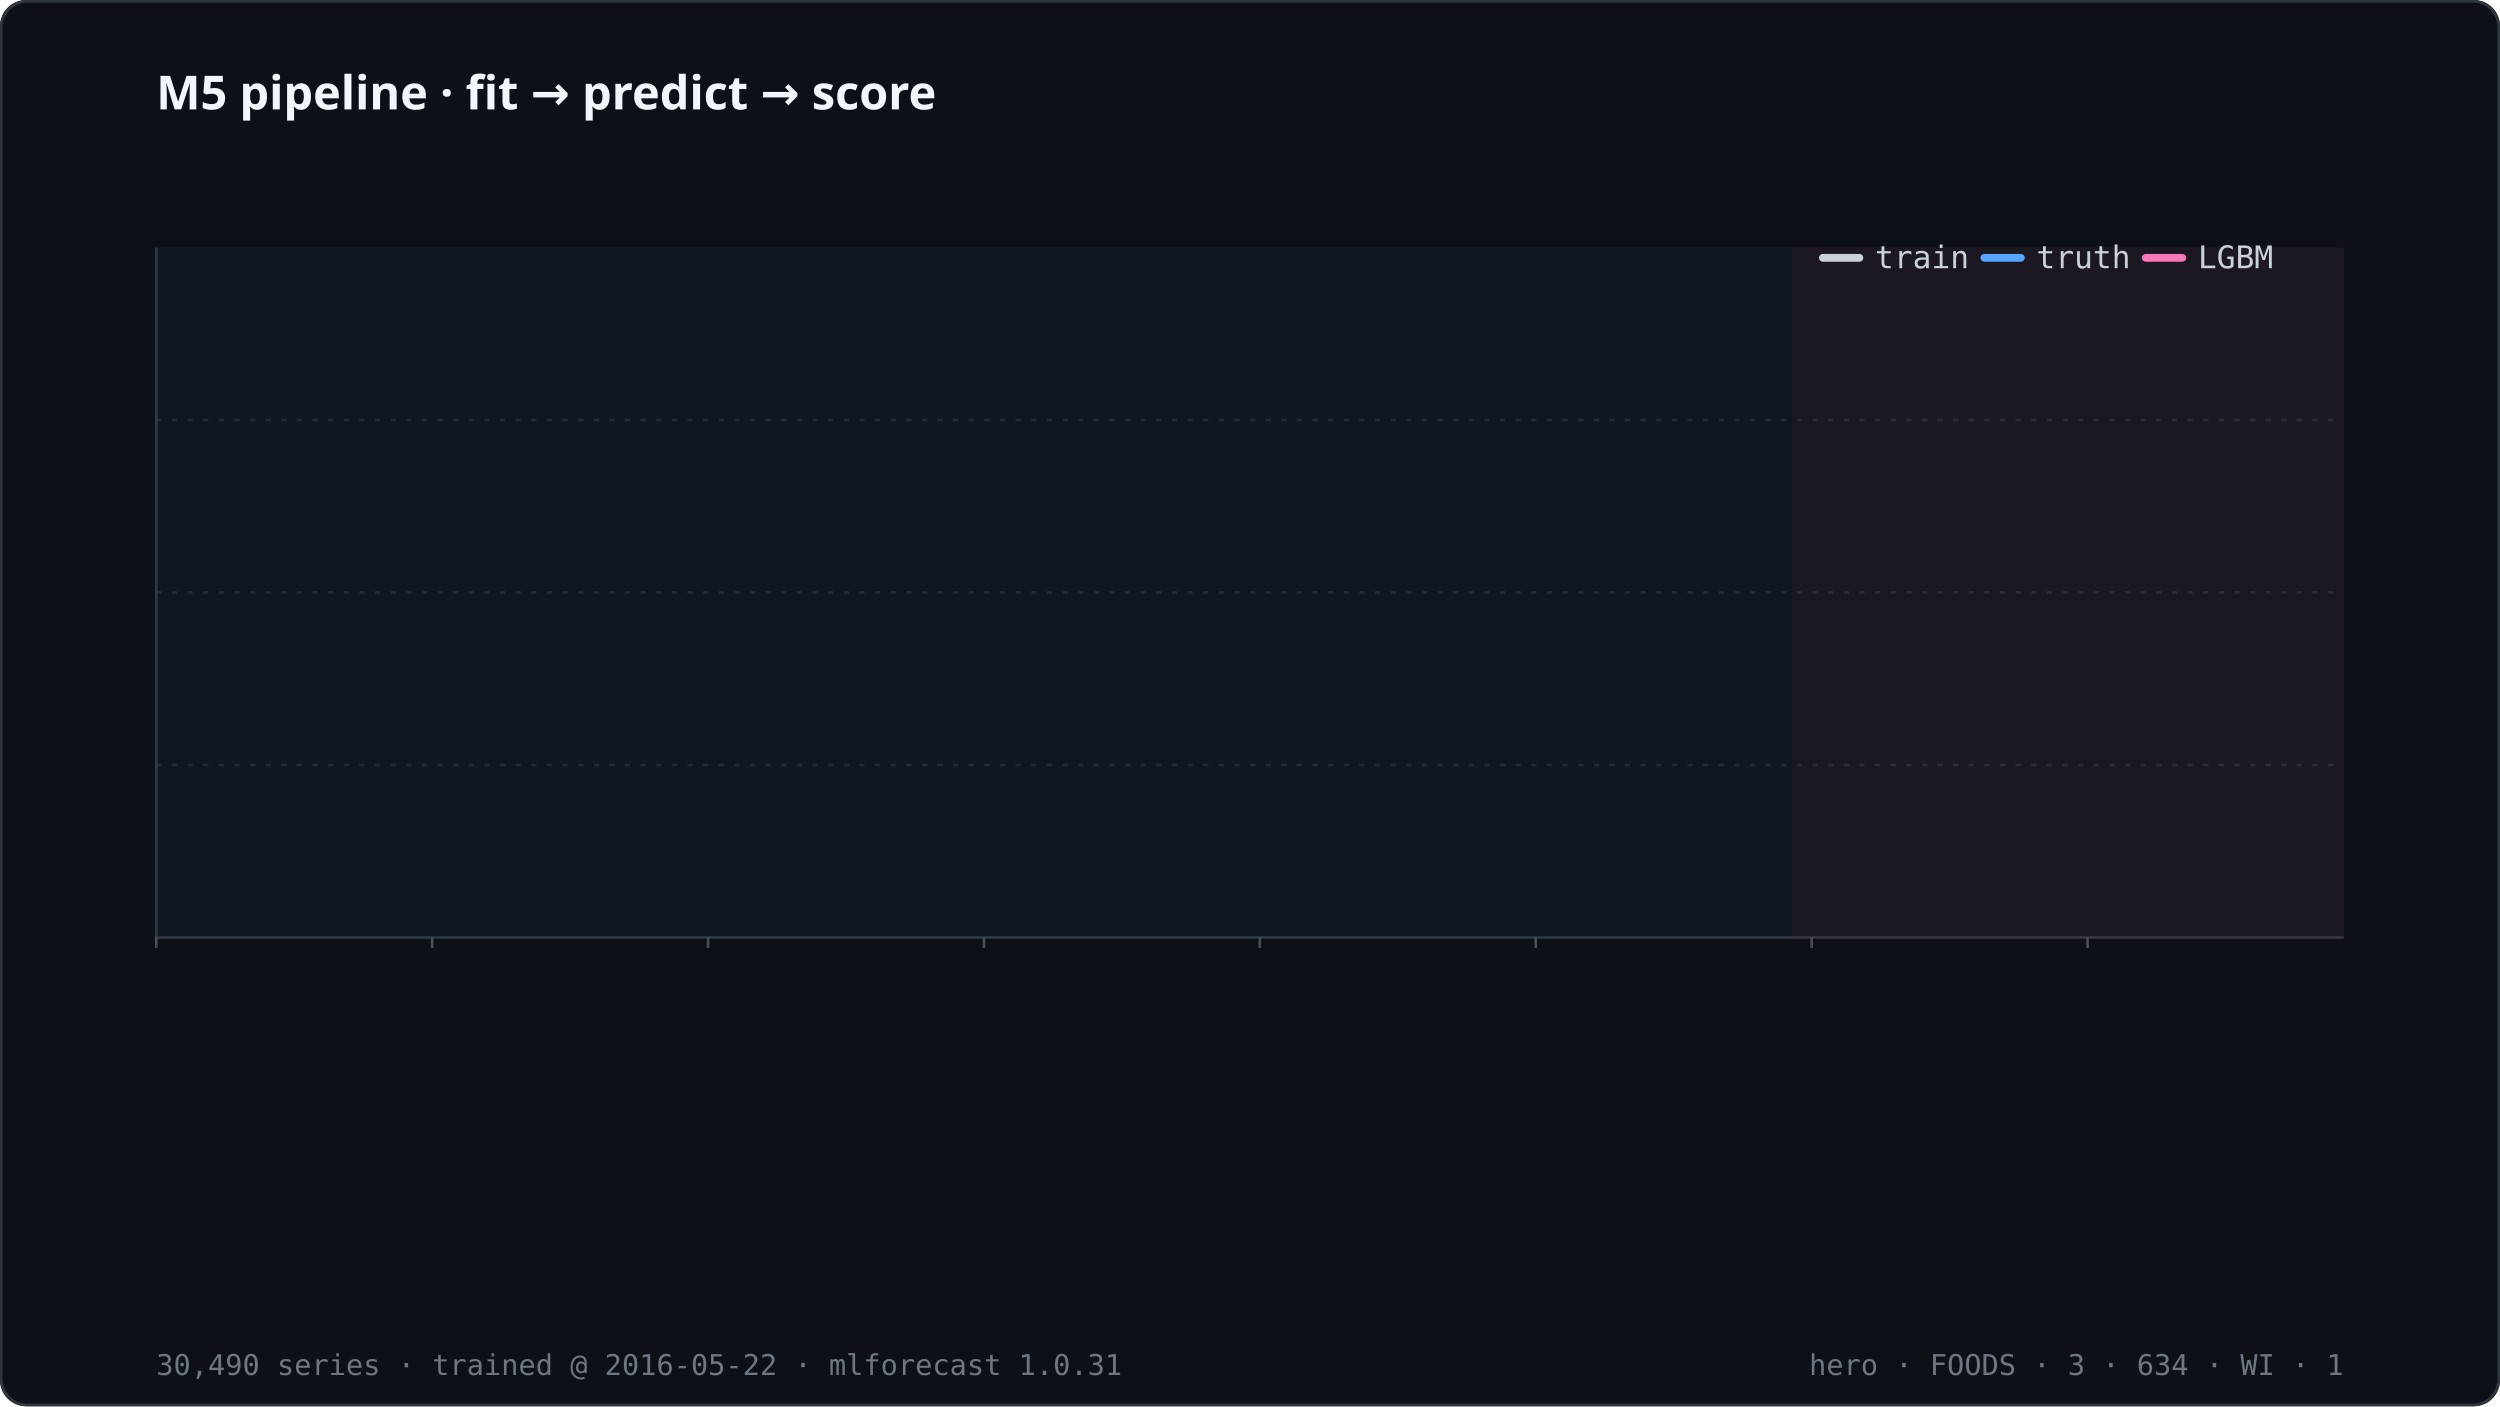
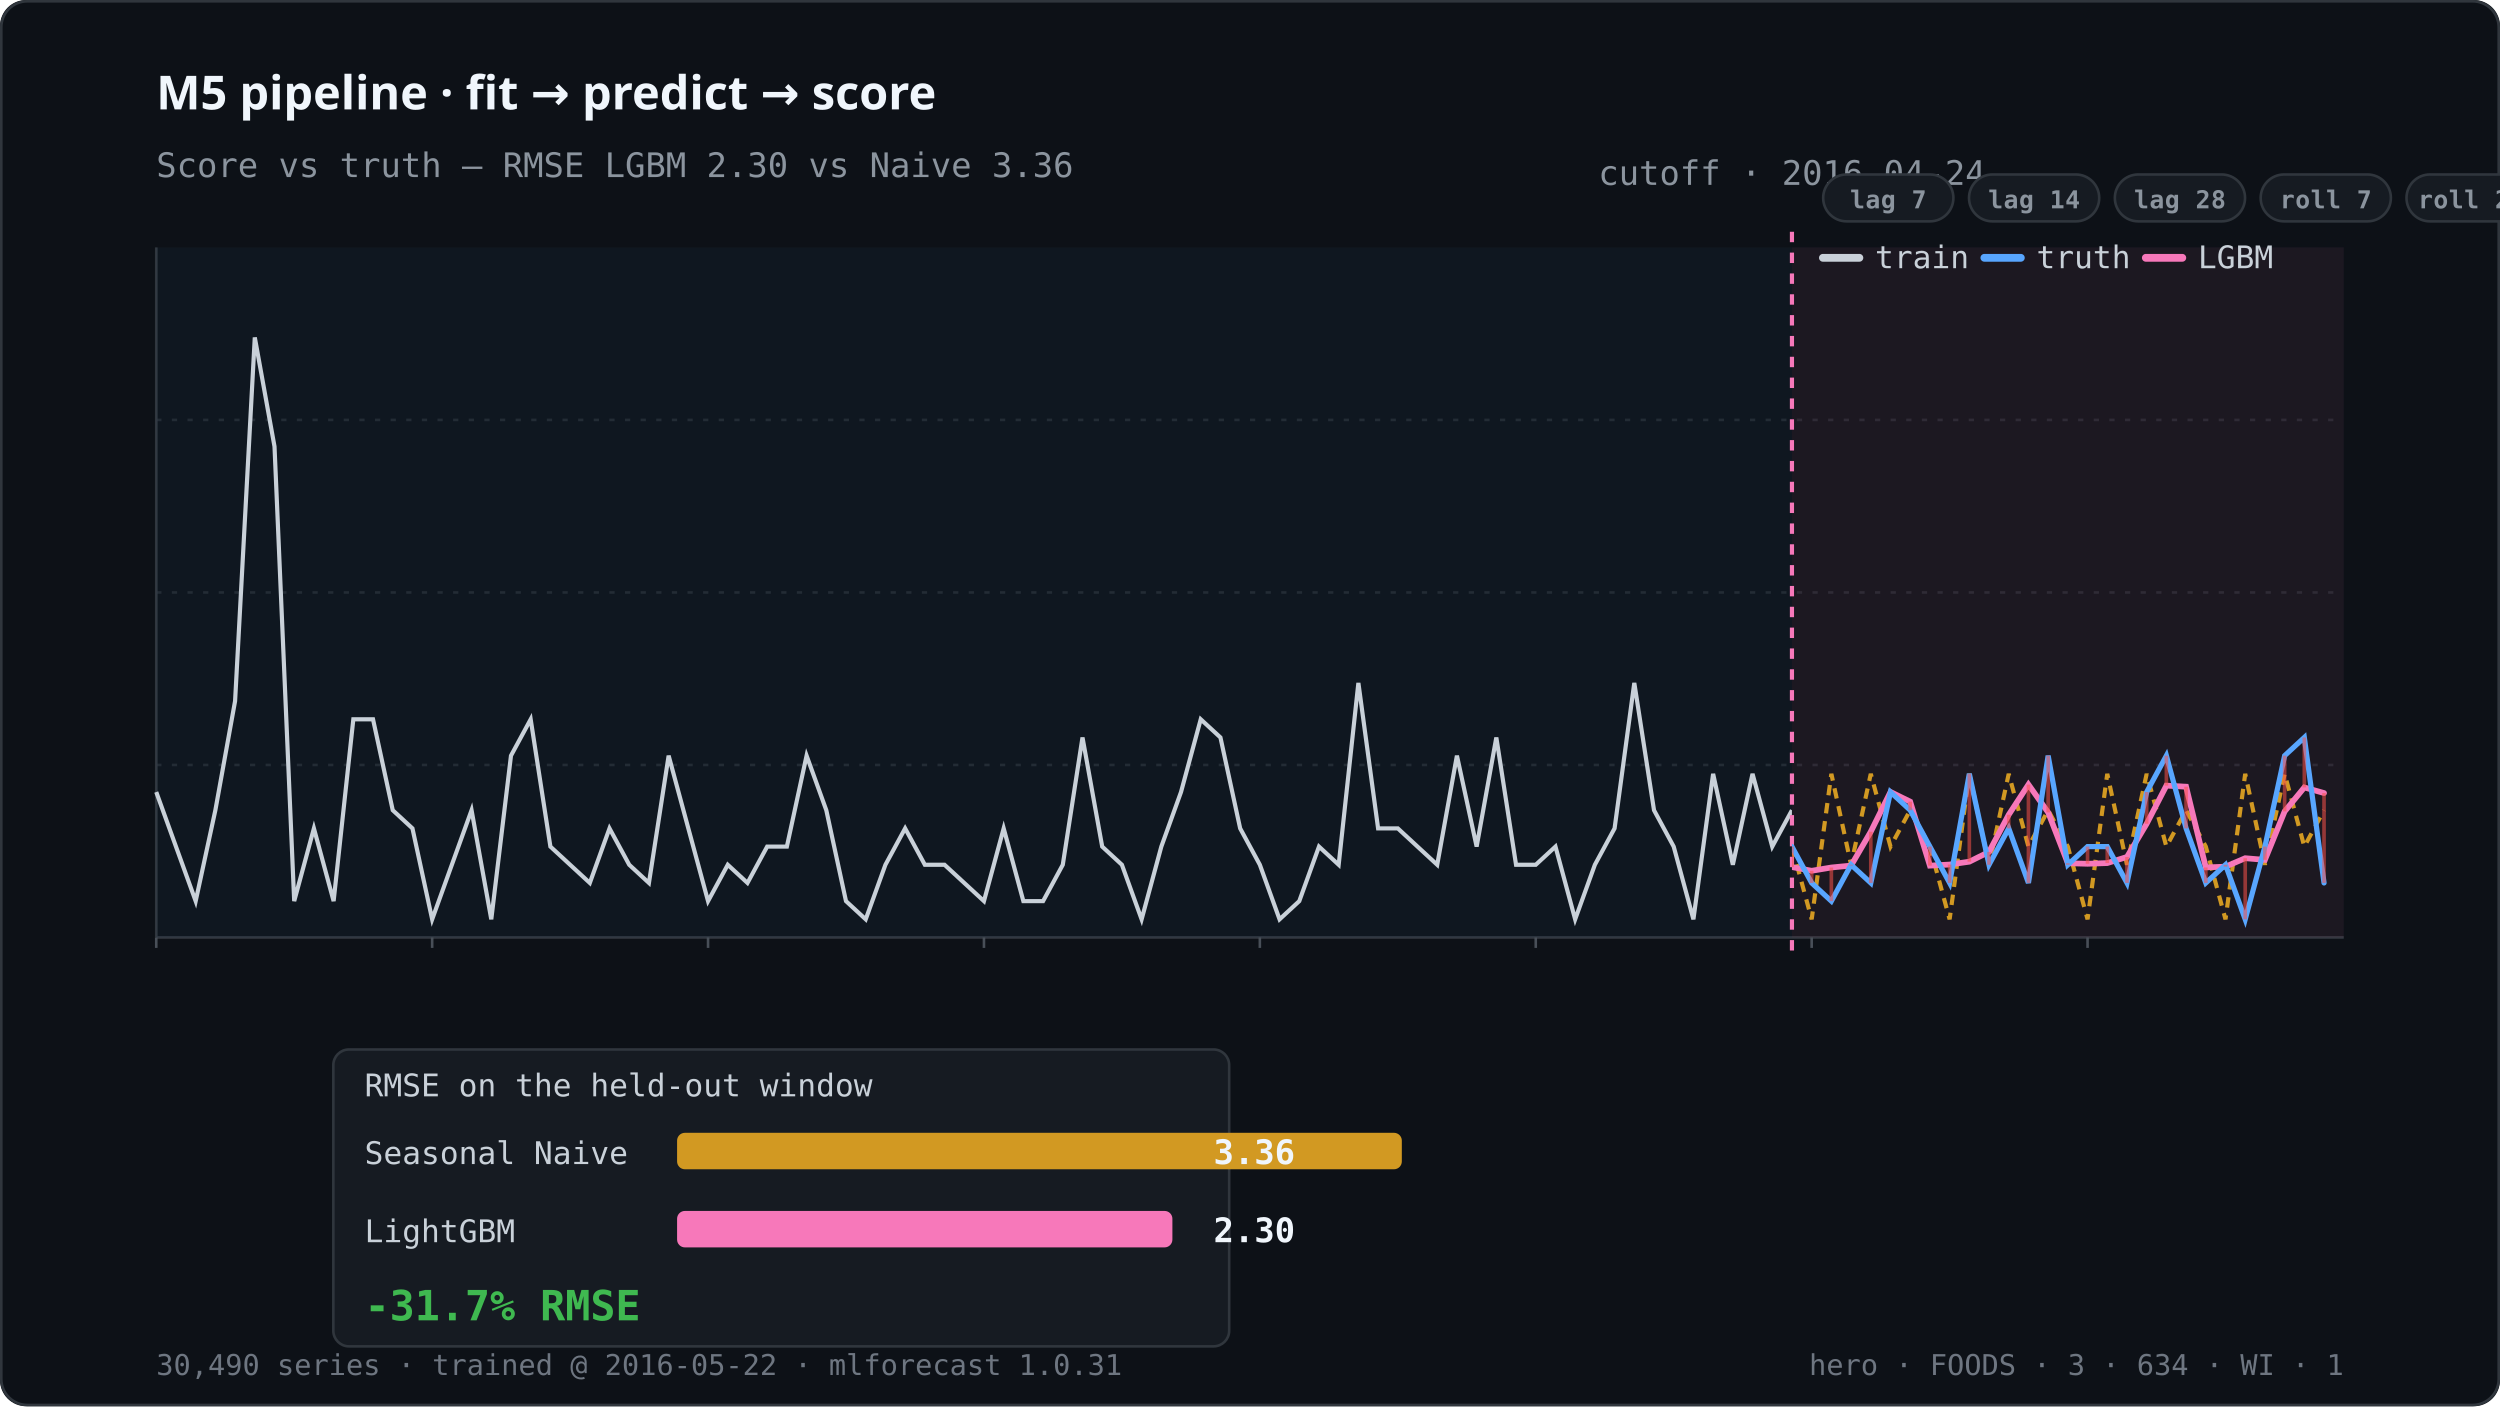
<svg xmlns="http://www.w3.org/2000/svg" viewBox="0 0 960 540" role="img" aria-label="M5 forecasting pipeline animation: training context, rolling-origin CV split, feature build, LightGBM prediction, scoring against held-out truth.">
  <style>
    .panel  { fill: #0d1117; }
    .border { fill: none; stroke: #30363d; stroke-width: 1; }
    .title  { fill: #f0f6fc; font: 600 18px ui-sans-serif, system-ui, sans-serif; }
    .caption{ fill: #8b949e; font: 13px ui-monospace, SFMono-Regular, monospace; }
    .meta   { fill: #6e7681; font: 11px ui-monospace, SFMono-Regular, monospace; }
    .grid   { stroke: #21262d; stroke-width: 1; stroke-dasharray: 2 4; }
    .tick   { stroke: #484f58; stroke-width: 1; }
    .axis   { stroke: #30363d; stroke-width: 1; }
    .train  { stroke: #c9d1d9; stroke-width: 1.6; fill: none; }
    .truth  { stroke: #58a6ff; stroke-width: 2.0; fill: none; stroke-linecap: round; }
    .fc     { stroke: #f778ba; stroke-width: 2.2; fill: none; stroke-linecap: round; }
    .base   { stroke: #d29922; stroke-width: 1.6; fill: none; stroke-dasharray: 4 3; }
    .err    { stroke: #f85149; stroke-width: 1.4; opacity: 0.55; }
    .train-mask { fill: #58a6ff; opacity: 0.04; }
    .test-mask  { fill: #f778ba; opacity: 0.07; }
    .cutoff { stroke: #f778ba; stroke-width: 1.6; stroke-dasharray: 4 4; }
    .legend-sw { stroke-width: 3; stroke-linecap: round; }
    .legend-tx { fill: #c9d1d9; font: 12px ui-monospace, SFMono-Regular, monospace; }
    .pill rect { fill: #161b22; stroke: #30363d; stroke-width: 1; }
    .pill text { fill: #8b949e; font: 600 9.5px ui-monospace, SFMono-Regular, monospace; letter-spacing: .02em; }
    .lb-bg  { fill: #161b22; stroke: #30363d; stroke-width: 1; }
    .lb-bar-base { fill: #d29922; }
    .lb-bar-lgbm { fill: #f778ba; }
    .lb-label { fill: #c9d1d9; font: 12px ui-monospace, SFMono-Regular, monospace; }
    .lb-num { fill: #f0f6fc; font: 600 13px ui-monospace, SFMono-Regular, monospace; }
    .lift-ok { fill: #3fb950; font: 700 16px ui-monospace, SFMono-Regular, monospace; }
    .lift-bad{ fill: #f85149; font: 700 16px ui-monospace, SFMono-Regular, monospace; }
  </style>
  <defs>
    <clipPath id="reveal-train">
-       <rect x="58" y="91" height="273" width="0">
-         <animate attributeName="width" values="0;0;630.1;630.1;630.1" keyTimes="0;0.129;0.214;0.986;1" dur="14.0s" repeatCount="indefinite" />
+       <rect x="58" y="91" height="273" width="630.1">
+         <animate attributeName="width" values="0;0;630.1;630.1;630.1" keyTimes="0;0.129;0.214;0.996;1" dur="14.0s" repeatCount="indefinite" />
      </rect>
    </clipPath>
    <clipPath id="reveal-fc">
-       <rect x="688.11" y="91" height="273" width="0">
-         <animate attributeName="width" values="0;0;213.9;213.9;213.9" keyTimes="0;0.464;0.571;0.986;1" dur="14.0s" repeatCount="indefinite" />
+       <rect x="688.11" y="91" height="273" width="213.9">
+         <animate attributeName="width" values="0;0;213.9;213.9;213.9" keyTimes="0;0.464;0.571;0.996;1" dur="14.0s" repeatCount="indefinite" />
      </rect>
    </clipPath>
    <clipPath id="reveal-truth">
-       <rect x="688.11" y="91" height="273" width="0">
-         <animate attributeName="width" values="0;0;213.9;213.9;213.9" keyTimes="0;0.607;0.693;0.986;1" dur="14.0s" repeatCount="indefinite" />
+       <rect x="688.11" y="91" height="273" width="213.9">
+         <animate attributeName="width" values="0;0;213.9;213.9;213.9" keyTimes="0;0.607;0.693;0.996;1" dur="14.0s" repeatCount="indefinite" />
      </rect>
    </clipPath>
  </defs>
  <rect class="panel" width="960" height="540" rx="10" />
  <rect class="border" x="0.5" y="0.5" width="959" height="539" rx="10" />
  <text class="title" x="60" y="42">M5 pipeline · fit → predict → score</text>
  <text class="meta" x="60" y="528">30,490 series  ·  trained @ 2016-05-22  ·  mlforecast 1.0.31</text>
  <text class="meta" x="900" y="528" text-anchor="end">hero · FOODS · 3 · 634 · WI · 1</text>
  <text x="60" y="68" class="caption" opacity="0">30,490 series · pick one
              <animate attributeName="opacity" values="0;1;1;0" keyTimes="0;0.014;0.114;0.129" dur="14.0s" repeatCount="indefinite" />
  </text>
  <text x="60" y="68" class="caption" opacity="0">Training context — last 84 days of FOODS · 3 · 634 · WI · 1
              <animate attributeName="opacity" values="0;1;1;0" keyTimes="0;0.143;0.2;0.214" dur="14.0s" repeatCount="indefinite" />
  </text>
  <text x="60" y="68" class="caption" opacity="0">Rolling-origin CV: hold out h=28 days
              <animate attributeName="opacity" values="0;1;1;0" keyTimes="0;0.229;0.307;0.321" dur="14.0s" repeatCount="indefinite" />
  </text>
  <text x="60" y="68" class="caption" opacity="0">Build features at the cutoff: 8 columns
              <animate attributeName="opacity" values="0;1;1;0" keyTimes="0;0.336;0.45;0.464" dur="14.0s" repeatCount="indefinite" />
  </text>
  <text x="60" y="68" class="caption" opacity="0">Fit LightGBM (Tweedie) — global model across all series
              <animate attributeName="opacity" values="0;1;1;0" keyTimes="0;0.479;0.557;0.571" dur="14.0s" repeatCount="indefinite" />
  </text>
  <text x="60" y="68" class="caption" opacity="0">Predict 28 days from 2016-04-24
              <animate attributeName="opacity" values="0;1;1;0" keyTimes="0;0.586;0.7;0.714" dur="14.0s" repeatCount="indefinite" />
  </text>
-   <text x="60" y="68" class="caption" opacity="0">Score vs truth — RMSE LGBM 2.30 vs Naive 3.36
-               <animate attributeName="opacity" values="0;1;1;0" keyTimes="0;0.729;0.986;1" dur="14.0s" repeatCount="indefinite" />
+   <text x="60" y="68" class="caption" opacity="1">Score vs truth — RMSE LGBM 2.30 vs Naive 3.36
+               <animate attributeName="opacity" values="0;1;1;1" keyTimes="0;0.729;0.986;1" dur="14.0s" repeatCount="indefinite" />
  </text>
  <g>
    <line x1="60" y1="161.25" x2="900" y2="161.25" class="grid" />
    <line x1="60" y1="227.50" x2="900" y2="227.50" class="grid" />
    <line x1="60" y1="293.75" x2="900" y2="293.75" class="grid" />
    <line x1="60" y1="95" x2="60" y2="360" class="axis" />
    <line x1="60" y1="360" x2="900" y2="360" class="axis" />
    <line x1="60.00" y1="360" x2="60.00" y2="364" class="tick" />
    <line x1="165.95" y1="360" x2="165.95" y2="364" class="tick" />
    <line x1="271.89" y1="360" x2="271.89" y2="364" class="tick" />
    <line x1="377.84" y1="360" x2="377.84" y2="364" class="tick" />
    <line x1="483.78" y1="360" x2="483.78" y2="364" class="tick" />
    <line x1="589.73" y1="360" x2="589.73" y2="364" class="tick" />
    <line x1="695.68" y1="360" x2="695.68" y2="364" class="tick" />
    <line x1="801.62" y1="360" x2="801.62" y2="364" class="tick" />
  </g>
-   <g class="train-mask" opacity="0">
+   <g class="train-mask" opacity="1">
    <rect x="60" y="95" width="628.11" height="265" />
-     <animate attributeName="opacity" values="0;0;1;1;0" keyTimes="0;0.214;0.25;0.964;1" dur="14.0s" repeatCount="indefinite" />
-   </g>
-   <g class="test-mask" opacity="0">
+     <animate attributeName="opacity" values="0;0;1;1;1" keyTimes="0;0.214;0.25;0.996;1" dur="14.0s" repeatCount="indefinite" />
+   </g>
+   <g class="test-mask" opacity="1">
    <rect x="688.11" y="95" width="211.89" height="265" />
-     <animate attributeName="opacity" values="0;0;1;1;0" keyTimes="0;0.229;0.264;0.964;1" dur="14.0s" repeatCount="indefinite" />
+     <animate attributeName="opacity" values="0;0;1;1;1" keyTimes="0;0.229;0.264;0.996;1" dur="14.0s" repeatCount="indefinite" />
  </g>
  <g clip-path="url(#reveal-train)">
    <polyline class="train" points="60.00,304.14 67.57,325.09 75.14,346.03 82.70,311.12 90.27,269.22 97.84,129.57 105.41,171.46 112.97,346.03 120.54,318.10 128.11,346.03 135.68,276.21 143.24,276.21 150.81,311.12 158.38,318.10 165.95,353.02 173.51,332.07 181.08,311.12 188.65,353.02 196.22,290.17 203.78,276.21 211.35,325.09 218.92,332.07 226.49,339.05 234.05,318.10 241.62,332.07 249.19,339.05 256.76,290.17 264.32,318.10 271.89,346.03 279.46,332.07 287.03,339.05 294.59,325.09 302.16,325.09 309.73,290.17 317.30,311.12 324.86,346.03 332.43,353.02 340.00,332.07 347.57,318.10 355.14,332.07 362.70,332.07 370.27,339.05 377.84,346.03 385.41,318.10 392.97,346.03 400.54,346.03 408.11,332.07 415.68,283.19 423.24,325.09 430.81,332.07 438.38,353.02 445.95,325.09 453.51,304.14 461.08,276.21 468.65,283.19 476.22,318.10 483.78,332.07 491.35,353.02 498.92,346.03 506.49,325.09 514.05,332.07 521.62,262.24 529.19,318.10 536.76,318.10 544.32,325.09 551.89,332.07 559.46,290.17 567.03,325.09 574.59,283.19 582.16,332.07 589.73,332.07 597.30,325.09 604.86,353.02 612.43,332.07 620.00,318.10 627.57,262.24 635.14,311.12 642.70,325.09 650.27,353.02 657.84,297.15 665.41,332.07 672.97,297.15 680.54,325.09 688.11,311.12" />
  </g>
-   <g opacity="0">
+   <g opacity="1">
    <line class="cutoff" x1="688.11" y1="89" x2="688.11" y2="366" />
    <text class="caption" x="688.11" y="71" text-anchor="middle">cutoff · 2016-04-24</text>
-     <animate attributeName="opacity" values="0;0;1;1;0" keyTimes="0;0.214;0.257;0.964;1" dur="14.0s" repeatCount="indefinite" />
-   </g>
-   <g class="pill" opacity="0">
+     <animate attributeName="opacity" values="0;0;1;1;1" keyTimes="0;0.214;0.257;0.996;1" dur="14.0s" repeatCount="indefinite" />
+   </g>
+   <g class="pill" opacity="1">
    <rect x="700.1" y="67.0" width="50" height="18" rx="9" />
    <text x="725.1" y="80.0" text-anchor="middle">lag 7</text>
-     <animate attributeName="opacity" values="0;0;0;1;1;1;0" keyTimes="0;0.3;0.321;0.357;0.679;0.821;1" dur="14.0s" repeatCount="indefinite" />
-   </g>
-   <g class="pill" opacity="0">
+     <animate attributeName="opacity" values="0;0;0;1;1;1;1" keyTimes="0;0.3;0.321;0.357;0.679;0.996;1" dur="14.0s" repeatCount="indefinite" />
+   </g>
+   <g class="pill" opacity="1">
    <rect x="756.1" y="67.0" width="50" height="18" rx="9" />
    <text x="781.1" y="80.0" text-anchor="middle">lag 14</text>
-     <animate attributeName="opacity" values="0;0;0;1;1;1;0" keyTimes="0;0.3;0.326;0.361;0.679;0.821;1" dur="14.0s" repeatCount="indefinite" />
-   </g>
-   <g class="pill" opacity="0">
+     <animate attributeName="opacity" values="0;0;0;1;1;1;1" keyTimes="0;0.3;0.326;0.361;0.679;0.996;1" dur="14.0s" repeatCount="indefinite" />
+   </g>
+   <g class="pill" opacity="1">
    <rect x="812.1" y="67.0" width="50" height="18" rx="9" />
    <text x="837.1" y="80.0" text-anchor="middle">lag 28</text>
-     <animate attributeName="opacity" values="0;0;0;1;1;1;0" keyTimes="0;0.3;0.33;0.366;0.679;0.821;1" dur="14.0s" repeatCount="indefinite" />
-   </g>
-   <g class="pill" opacity="0">
+     <animate attributeName="opacity" values="0;0;0;1;1;1;1" keyTimes="0;0.3;0.33;0.366;0.679;0.996;1" dur="14.0s" repeatCount="indefinite" />
+   </g>
+   <g class="pill" opacity="1">
    <rect x="868.1" y="67.0" width="50" height="18" rx="9" />
    <text x="893.1" y="80.0" text-anchor="middle">roll 7</text>
-     <animate attributeName="opacity" values="0;0;0;1;1;1;0" keyTimes="0;0.3;0.334;0.37;0.679;0.821;1" dur="14.0s" repeatCount="indefinite" />
-   </g>
-   <g class="pill" opacity="0">
+     <animate attributeName="opacity" values="0;0;0;1;1;1;1" keyTimes="0;0.3;0.334;0.37;0.679;0.996;1" dur="14.0s" repeatCount="indefinite" />
+   </g>
+   <g class="pill" opacity="1">
    <rect x="924.1" y="67.0" width="50" height="18" rx="9" />
    <text x="949.1" y="80.0" text-anchor="middle">roll 28</text>
-     <animate attributeName="opacity" values="0;0;0;1;1;1;0" keyTimes="0;0.3;0.339;0.374;0.679;0.821;1" dur="14.0s" repeatCount="indefinite" />
-   </g>
-   <g class="pill" opacity="0">
+     <animate attributeName="opacity" values="0;0;0;1;1;1;1" keyTimes="0;0.3;0.339;0.374;0.679;0.996;1" dur="14.0s" repeatCount="indefinite" />
+   </g>
+   <g class="pill" opacity="1">
    <rect x="980.1" y="67.0" width="50" height="18" rx="9" />
    <text x="1005.1" y="80.0" text-anchor="middle">price</text>
-     <animate attributeName="opacity" values="0;0;0;1;1;1;0" keyTimes="0;0.3;0.343;0.379;0.679;0.821;1" dur="14.0s" repeatCount="indefinite" />
-   </g>
-   <g class="pill" opacity="0">
+     <animate attributeName="opacity" values="0;0;0;1;1;1;1" keyTimes="0;0.3;0.343;0.379;0.679;0.996;1" dur="14.0s" repeatCount="indefinite" />
+   </g>
+   <g class="pill" opacity="1">
    <rect x="1036.1" y="67.0" width="50" height="18" rx="9" />
    <text x="1061.1" y="80.0" text-anchor="middle">snap</text>
-     <animate attributeName="opacity" values="0;0;0;1;1;1;0" keyTimes="0;0.3;0.347;0.383;0.679;0.821;1" dur="14.0s" repeatCount="indefinite" />
-   </g>
-   <g class="pill" opacity="0">
+     <animate attributeName="opacity" values="0;0;0;1;1;1;1" keyTimes="0;0.3;0.347;0.383;0.679;0.996;1" dur="14.0s" repeatCount="indefinite" />
+   </g>
+   <g class="pill" opacity="1">
    <rect x="1092.1" y="67.0" width="50" height="18" rx="9" />
    <text x="1117.1" y="80.0" text-anchor="middle">is_event</text>
-     <animate attributeName="opacity" values="0;0;0;1;1;1;0" keyTimes="0;0.3;0.351;0.387;0.679;0.821;1" dur="14.0s" repeatCount="indefinite" />
+     <animate attributeName="opacity" values="0;0;0;1;1;1;1" keyTimes="0;0.3;0.351;0.387;0.679;0.996;1" dur="14.0s" repeatCount="indefinite" />
  </g>
  <g clip-path="url(#reveal-fc)">
    <polyline class="base" points="688.11,325.09 695.68,353.02 703.24,297.15 710.81,332.07 718.38,297.15 725.95,325.09 733.51,311.12 741.08,325.09 748.65,353.02 756.22,297.15 763.78,332.07 771.35,297.15 778.92,325.09 786.49,311.12 794.05,325.09 801.62,353.02 809.19,297.15 816.76,332.07 824.32,297.15 831.89,325.09 839.46,311.12 847.03,325.09 854.59,353.02 862.16,297.15 869.73,332.07 877.30,297.15 884.86,325.09 892.43,311.12" />
    <polyline class="fc" points="688.11,332.95 695.68,334.38 703.24,333.12 710.81,332.38 718.38,319.37 725.95,304.10 733.51,307.83 741.08,332.41 748.65,331.98 756.22,330.89 763.78,327.12 771.35,312.85 778.92,301.27 786.49,311.97 794.05,331.48 801.62,331.69 809.19,331.42 816.76,329.07 824.32,316.32 831.89,301.68 839.46,302.10 847.03,333.09 854.59,332.80 862.16,329.55 869.73,330.19 877.30,311.58 884.86,302.38 892.43,304.53" />
  </g>
  <g clip-path="url(#reveal-truth)">
    <polyline class="truth" points="688.11,325.09 695.68,339.05 703.24,346.03 710.81,332.07 718.38,339.05 725.95,304.14 733.51,311.12 741.08,325.09 748.65,339.05 756.22,297.15 763.78,332.07 771.35,318.10 778.92,339.05 786.49,290.17 794.05,332.07 801.62,325.09 809.19,325.09 816.76,339.05 824.32,304.14 831.89,290.17 839.46,318.10 847.03,339.05 854.59,332.07 862.16,353.02 869.73,325.09 877.30,290.17 884.86,283.19 892.43,339.05" />
    <line x1="688.11" y1="325.09" x2="688.11" y2="332.95" class="err" />
    <line x1="695.68" y1="339.05" x2="695.68" y2="334.38" class="err" />
    <line x1="703.24" y1="346.03" x2="703.24" y2="333.12" class="err" />
    <line x1="710.81" y1="332.07" x2="710.81" y2="332.38" class="err" />
    <line x1="718.38" y1="339.05" x2="718.38" y2="319.37" class="err" />
    <line x1="725.95" y1="304.14" x2="725.95" y2="304.10" class="err" />
    <line x1="733.51" y1="311.12" x2="733.51" y2="307.83" class="err" />
    <line x1="741.08" y1="325.09" x2="741.08" y2="332.41" class="err" />
    <line x1="748.65" y1="339.05" x2="748.65" y2="331.98" class="err" />
    <line x1="756.22" y1="297.15" x2="756.22" y2="330.89" class="err" />
    <line x1="763.78" y1="332.07" x2="763.78" y2="327.12" class="err" />
    <line x1="771.35" y1="318.10" x2="771.35" y2="312.85" class="err" />
    <line x1="778.92" y1="339.05" x2="778.92" y2="301.27" class="err" />
    <line x1="786.49" y1="290.17" x2="786.49" y2="311.97" class="err" />
    <line x1="794.05" y1="332.07" x2="794.05" y2="331.48" class="err" />
    <line x1="801.62" y1="325.09" x2="801.62" y2="331.69" class="err" />
    <line x1="809.19" y1="325.09" x2="809.19" y2="331.42" class="err" />
    <line x1="816.76" y1="339.05" x2="816.76" y2="329.07" class="err" />
    <line x1="824.32" y1="304.14" x2="824.32" y2="316.32" class="err" />
    <line x1="831.89" y1="290.17" x2="831.89" y2="301.68" class="err" />
    <line x1="839.46" y1="318.10" x2="839.46" y2="302.10" class="err" />
    <line x1="847.03" y1="339.05" x2="847.03" y2="333.09" class="err" />
    <line x1="854.59" y1="332.07" x2="854.59" y2="332.80" class="err" />
    <line x1="862.16" y1="353.02" x2="862.16" y2="329.55" class="err" />
    <line x1="869.73" y1="325.09" x2="869.73" y2="330.19" class="err" />
    <line x1="877.30" y1="290.17" x2="877.30" y2="311.58" class="err" />
    <line x1="884.86" y1="283.19" x2="884.86" y2="302.38" class="err" />
    <line x1="892.43" y1="339.05" x2="892.43" y2="304.53" class="err" />
  </g>
  <g transform="translate(700,99)">
    <line class="legend-sw" x1="0" y1="0" x2="14" y2="0" stroke="#c9d1d9" />
    <text class="legend-tx" x="20" y="4">train</text>
    <line class="legend-sw" x1="62" y1="0" x2="76" y2="0" stroke="#58a6ff" />
    <text class="legend-tx" x="82" y="4">truth</text>
    <line class="legend-sw" x1="124" y1="0" x2="138" y2="0" stroke="#f778ba" />
    <text class="legend-tx" x="144" y="4">LGBM</text>
  </g>
-   <g transform="translate(140,415)" opacity="0">
-     <animate attributeName="opacity" values="0;0;1;1;0" keyTimes="0;0.714;0.764;0.964;1" dur="14.0s" repeatCount="indefinite" />
+   <g transform="translate(140,415)" opacity="1">
+     <animate attributeName="opacity" values="0;0;1;1;1" keyTimes="0;0.714;0.764;0.996;1" dur="14.0s" repeatCount="indefinite" />
    <rect class="lb-bg" x="-12" y="-12" width="344" height="114" rx="6" />
    <text class="lb-label" x="0" y="6">RMSE on the held-out window</text>
    <text class="lb-label" x="0" y="32">Seasonal Naive</text>
-     <rect class="lb-bar-base" x="120" y="20" rx="3" height="14" width="0">
-       <animate attributeName="width" values="0;0;278.3;278.3;278.3" keyTimes="0;0.743;0.814;0.986;1" dur="14.0s" repeatCount="indefinite" />
+     <rect class="lb-bar-base" x="120" y="20" rx="3" height="14" width="278.3">
+       <animate attributeName="width" values="0;0;278.3;278.3;278.3" keyTimes="0;0.743;0.814;0.996;1" dur="14.0s" repeatCount="indefinite" />
    </rect>
    <text class="lb-num" x="326" y="32">3.36</text>
    <text class="lb-label" x="0" y="62">LightGBM</text>
-     <rect class="lb-bar-lgbm" x="120" y="50" rx="3" height="14" width="0">
-       <animate attributeName="width" values="0;0;190.2;190.2;190.2" keyTimes="0;0.757;0.829;0.986;1" dur="14.0s" repeatCount="indefinite" />
+     <rect class="lb-bar-lgbm" x="120" y="50" rx="3" height="14" width="190.2">
+       <animate attributeName="width" values="0;0;190.2;190.2;190.2" keyTimes="0;0.757;0.829;0.996;1" dur="14.0s" repeatCount="indefinite" />
    </rect>
    <text class="lb-num" x="326" y="62">2.30</text>
    <text class="lift-ok" x="0" y="92">-31.7% RMSE</text>
  </g>
</svg>
